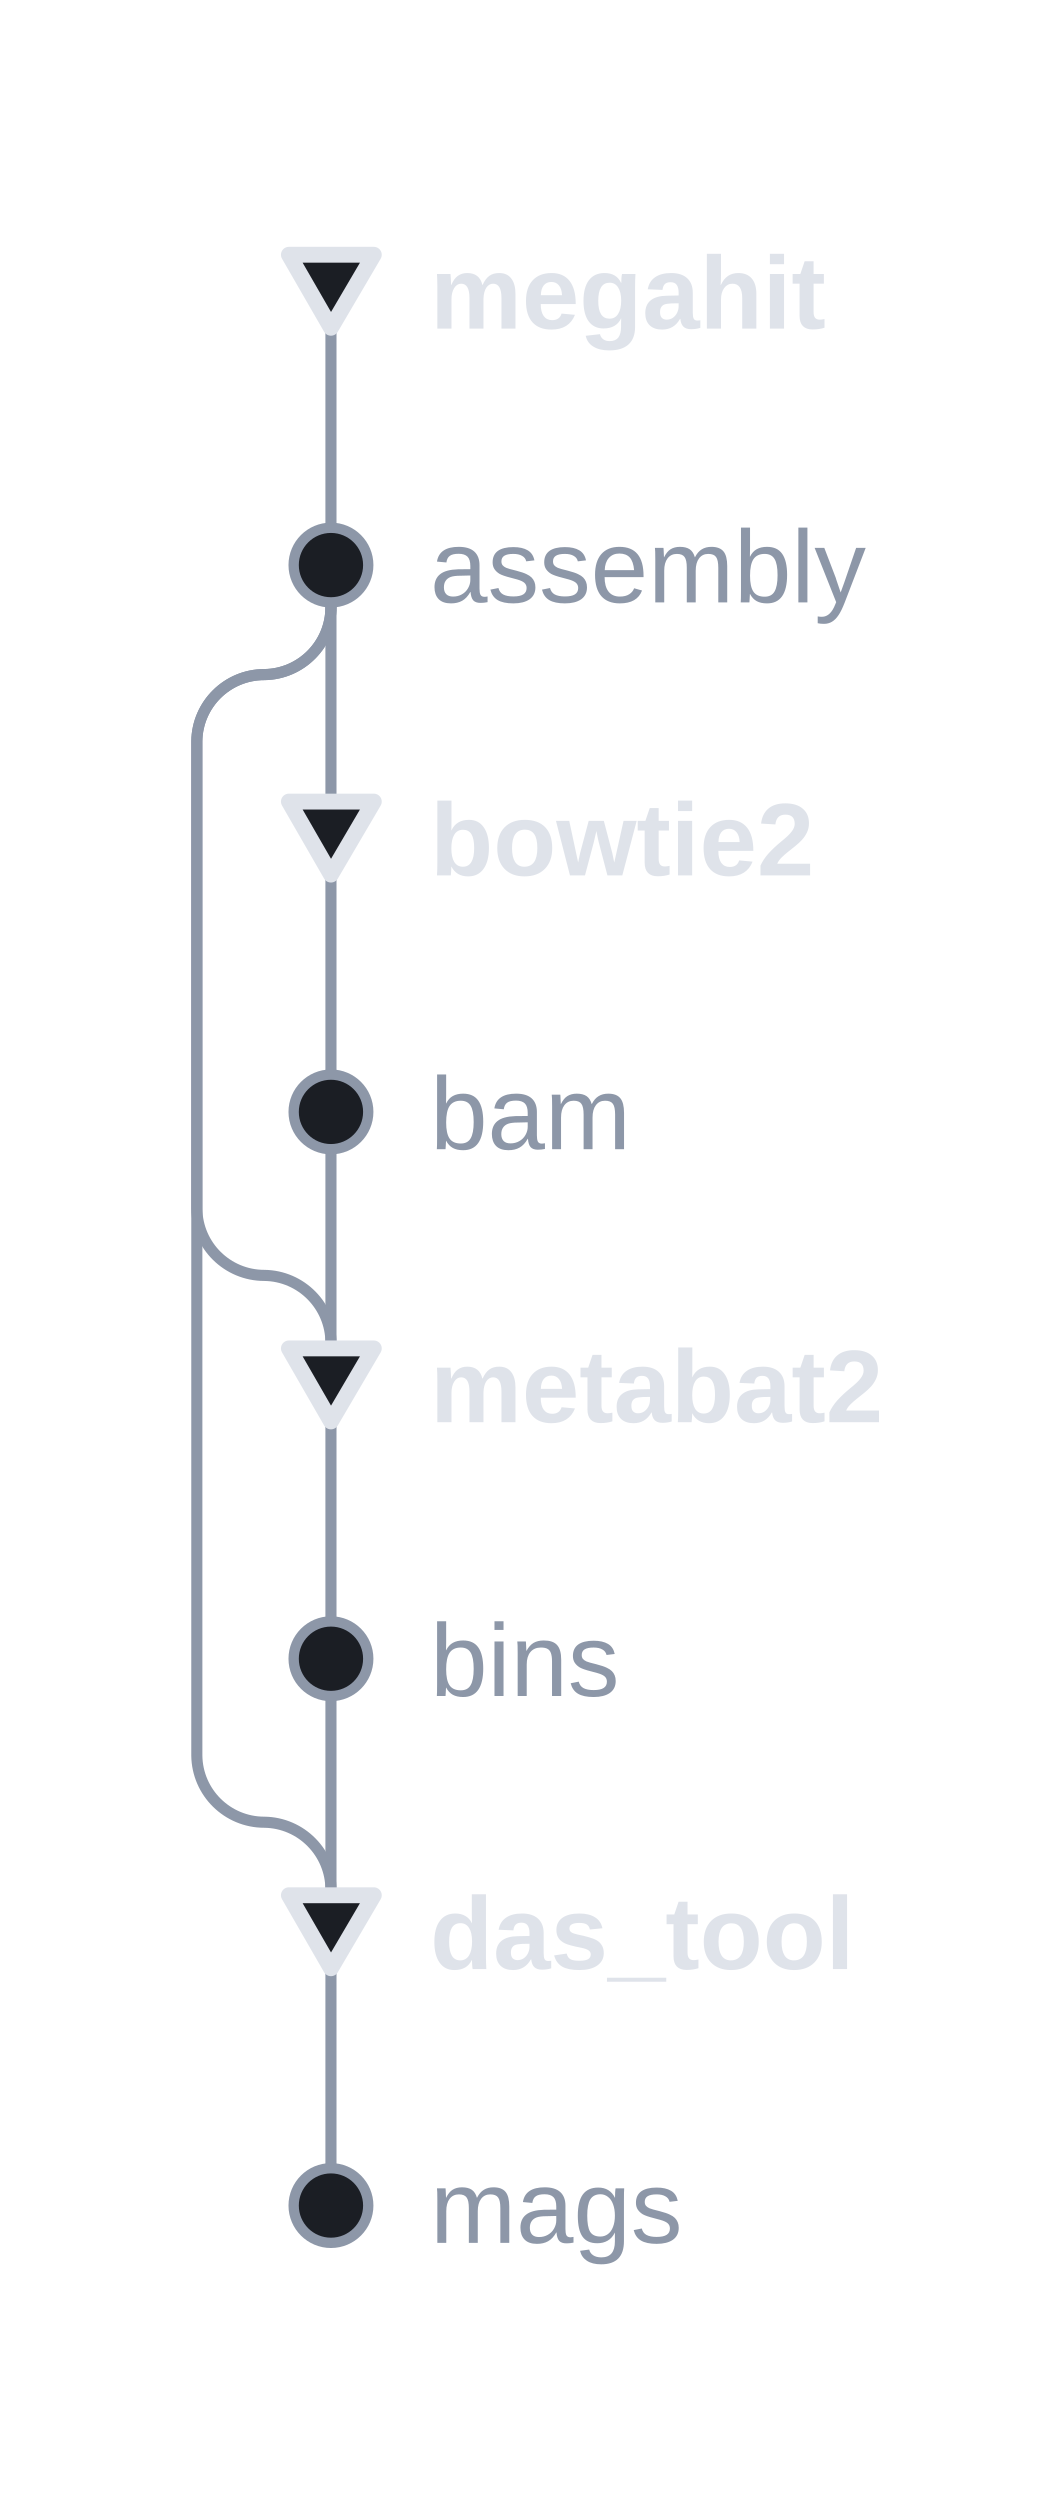
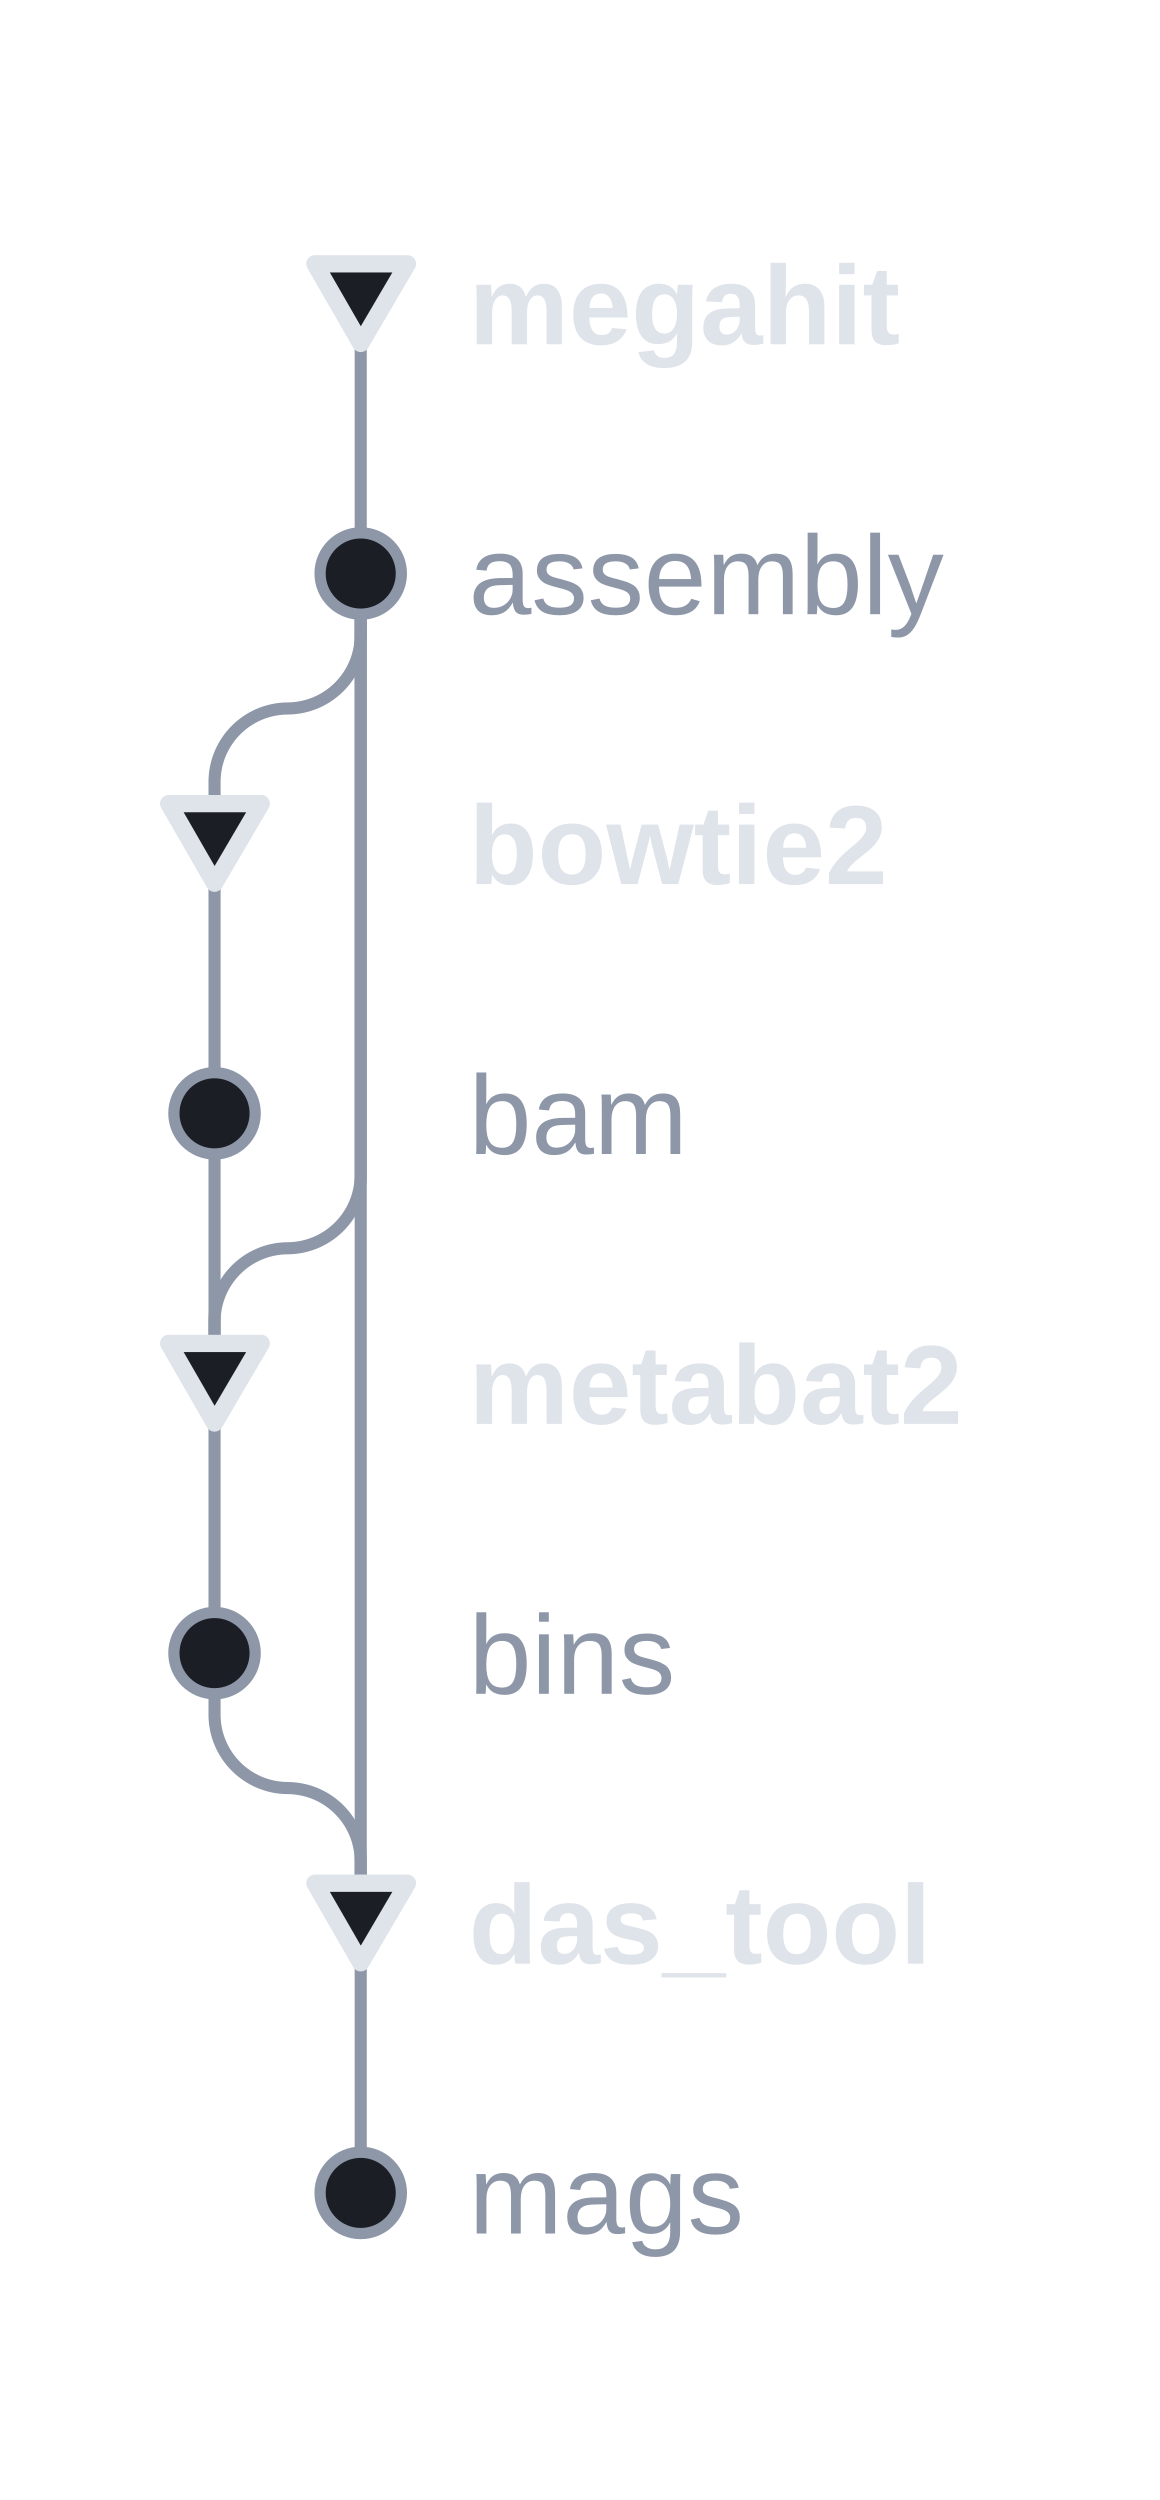
- <svg xmlns="http://www.w3.org/2000/svg" width="134" height="315" viewBox="0 0 134 315">
+ <svg xmlns="http://www.w3.org/2000/svg" width="134" height="289" viewBox="0 0 134 289">
  <g fill="none" stroke="#8D97A8" stroke-width="1.4" stroke-linejoin="round" stroke-linecap="round">
-     <path d="M 41.7,41.3 L 41.7,66.5" />
-     <path d="M 41.7,75.9 L 41.7,101.0" />
-     <path d="M 41.7,75.9 L 41.7,76.5 A 8.5,8.5 0 0 1 33.3,85.0 A 8.5,8.5 0 0 0 24.8,93.4 L 24.8,221.2 A 8.5,8.5 0 0 0 33.3,229.6 A 8.5,8.5 0 0 1 41.7,238.1 L 41.7,238.8" />
-     <path d="M 41.7,75.9 L 41.7,76.5 A 8.5,8.5 0 0 1 33.3,85.0 A 8.5,8.5 0 0 0 24.8,93.4 L 24.8,152.3 A 8.5,8.5 0 0 0 33.3,160.7 A 8.5,8.5 0 0 1 41.7,169.2 L 41.7,169.9" />
-     <path d="M 41.7,110.2 L 41.7,135.4" />
-     <path d="M 41.7,144.8 L 41.7,169.9" />
-     <path d="M 41.7,179.1 L 41.7,204.3" />
-     <path d="M 41.7,213.7 L 41.7,238.8" />
-     <path d="M 41.7,248.0 L 41.7,273.2" />
+     <path d="M 41.7,39.7 L 41.7,61.6" />
+     <path d="M 41.7,71.0 L 41.7,73.5 A 8.5,8.5 0 0 1 33.3,81.9 A 8.5,8.5 0 0 0 24.8,90.4 L 24.8,92.9" />
+     <path d="M 41.7,71.0 L 41.7,135.9 A 8.5,8.5 0 0 1 33.3,144.3 A 8.5,8.5 0 0 0 24.8,152.8 L 24.8,155.3" />
+     <path d="M 41.7,71.0 L 41.7,217.7" />
+     <path d="M 24.8,102.1 L 24.8,124.0" />
+     <path d="M 24.8,133.4 L 24.8,155.3" />
+     <path d="M 24.8,164.5 L 24.8,186.4" />
+     <path d="M 24.8,195.8 L 24.8,198.2 A 8.5,8.5 0 0 0 33.3,206.7 A 8.5,8.5 0 0 1 41.7,215.1 L 41.7,217.7" />
+     <path d="M 41.7,226.9 L 41.7,248.8" />
  </g>
  <g>
-     <polygon points="36.4,32.1 47.1,32.1 41.7,41.3" fill="#1B1E24" stroke="#DFE3EA" stroke-width="2.0" stroke-linejoin="round" />
-     <text x="54.2" y="41.4" font-family="Arial" font-size="13" fill="#DFE3EA" font-weight="600" text-anchor="start">megahit</text>
+     <polygon points="36.4,30.5 47.1,30.5 41.7,39.7" fill="#1B1E24" stroke="#DFE3EA" stroke-width="2.0" stroke-linejoin="round" />
+     <text x="54.2" y="39.8" font-family="Arial" font-size="13" fill="#DFE3EA" font-weight="600" text-anchor="start">megahit</text>
  </g>
  <g>
-     <circle cx="41.7" cy="71.2" r="4.7" fill="#1B1E24" stroke="#8D97A8" stroke-width="1.3" />
-     <text x="54.2" y="75.9" font-family="Arial" font-size="13" fill="#8D97A8" font-weight="normal" text-anchor="start">assembly</text>
+     <circle cx="41.7" cy="66.3" r="4.7" fill="#1B1E24" stroke="#8D97A8" stroke-width="1.3" />
+     <text x="54.2" y="71.0" font-family="Arial" font-size="13" fill="#8D97A8" font-weight="normal" text-anchor="start">assembly</text>
  </g>
  <g>
-     <polygon points="36.4,101.0 47.1,101.0 41.7,110.2" fill="#1B1E24" stroke="#DFE3EA" stroke-width="2.0" stroke-linejoin="round" />
-     <text x="54.2" y="110.3" font-family="Arial" font-size="13" fill="#DFE3EA" font-weight="600" text-anchor="start">bowtie2</text>
+     <polygon points="19.5,92.9 30.2,92.9 24.8,102.1" fill="#1B1E24" stroke="#DFE3EA" stroke-width="2.0" stroke-linejoin="round" />
+     <text x="54.2" y="102.2" font-family="Arial" font-size="13" fill="#DFE3EA" font-weight="600" text-anchor="start">bowtie2</text>
  </g>
  <g>
-     <circle cx="41.7" cy="140.1" r="4.7" fill="#1B1E24" stroke="#8D97A8" stroke-width="1.3" />
-     <text x="54.2" y="144.8" font-family="Arial" font-size="13" fill="#8D97A8" font-weight="normal" text-anchor="start">bam</text>
+     <circle cx="24.8" cy="128.7" r="4.7" fill="#1B1E24" stroke="#8D97A8" stroke-width="1.3" />
+     <text x="54.2" y="133.4" font-family="Arial" font-size="13" fill="#8D97A8" font-weight="normal" text-anchor="start">bam</text>
  </g>
  <g>
-     <polygon points="36.4,169.9 47.1,169.9 41.7,179.1" fill="#1B1E24" stroke="#DFE3EA" stroke-width="2.0" stroke-linejoin="round" />
-     <text x="54.2" y="179.2" font-family="Arial" font-size="13" fill="#DFE3EA" font-weight="600" text-anchor="start">metabat2</text>
+     <polygon points="19.5,155.3 30.2,155.3 24.8,164.5" fill="#1B1E24" stroke="#DFE3EA" stroke-width="2.0" stroke-linejoin="round" />
+     <text x="54.2" y="164.6" font-family="Arial" font-size="13" fill="#DFE3EA" font-weight="600" text-anchor="start">metabat2</text>
  </g>
  <g>
-     <circle cx="41.7" cy="209.0" r="4.7" fill="#1B1E24" stroke="#8D97A8" stroke-width="1.3" />
-     <text x="54.2" y="213.7" font-family="Arial" font-size="13" fill="#8D97A8" font-weight="normal" text-anchor="start">bins</text>
+     <circle cx="24.8" cy="191.1" r="4.7" fill="#1B1E24" stroke="#8D97A8" stroke-width="1.3" />
+     <text x="54.2" y="195.8" font-family="Arial" font-size="13" fill="#8D97A8" font-weight="normal" text-anchor="start">bins</text>
  </g>
  <g>
-     <polygon points="36.4,238.8 47.1,238.8 41.7,248.0" fill="#1B1E24" stroke="#DFE3EA" stroke-width="2.0" stroke-linejoin="round" />
-     <text x="54.2" y="248.1" font-family="Arial" font-size="13" fill="#DFE3EA" font-weight="600" text-anchor="start">das_tool</text>
+     <polygon points="36.4,217.7 47.1,217.7 41.7,226.9" fill="#1B1E24" stroke="#DFE3EA" stroke-width="2.0" stroke-linejoin="round" />
+     <text x="54.2" y="227.0" font-family="Arial" font-size="13" fill="#DFE3EA" font-weight="600" text-anchor="start">das_tool</text>
  </g>
  <g>
-     <circle cx="41.7" cy="277.9" r="4.7" fill="#1B1E24" stroke="#8D97A8" stroke-width="1.3" />
-     <text x="54.2" y="282.6" font-family="Arial" font-size="13" fill="#8D97A8" font-weight="normal" text-anchor="start">mags</text>
+     <circle cx="41.7" cy="253.5" r="4.7" fill="#1B1E24" stroke="#8D97A8" stroke-width="1.3" />
+     <text x="54.2" y="258.2" font-family="Arial" font-size="13" fill="#8D97A8" font-weight="normal" text-anchor="start">mags</text>
  </g>
</svg>
